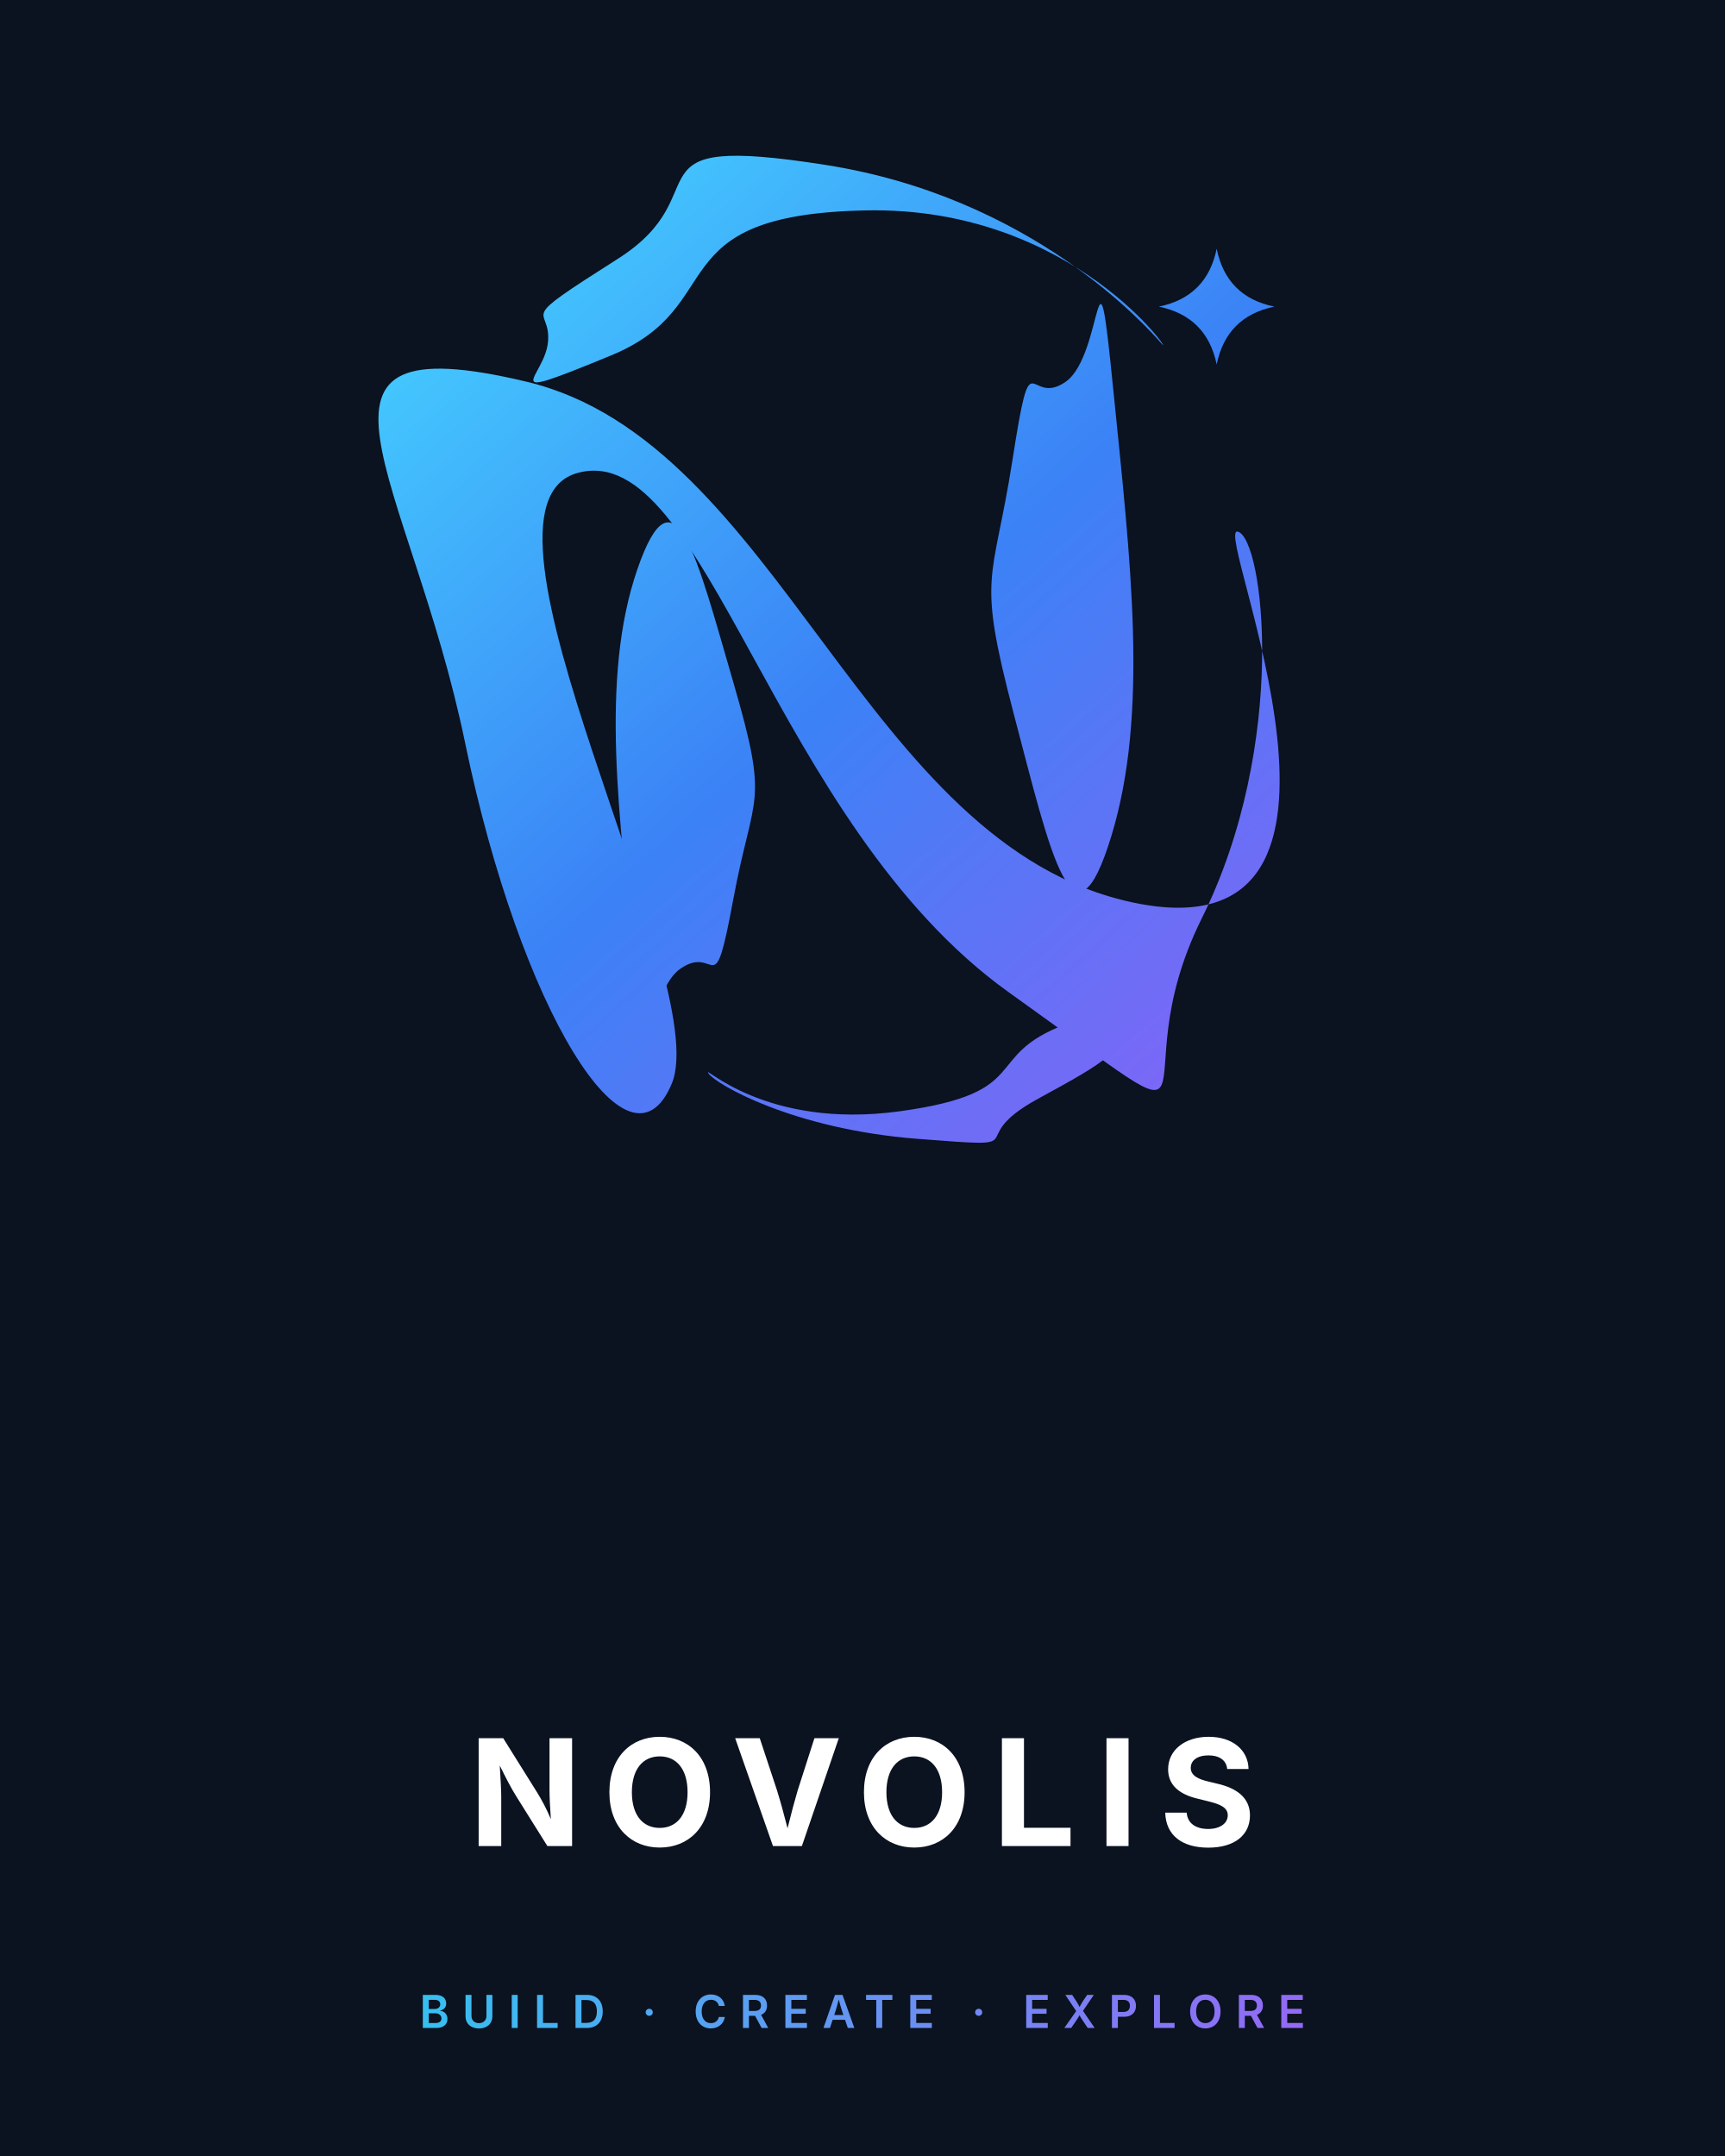
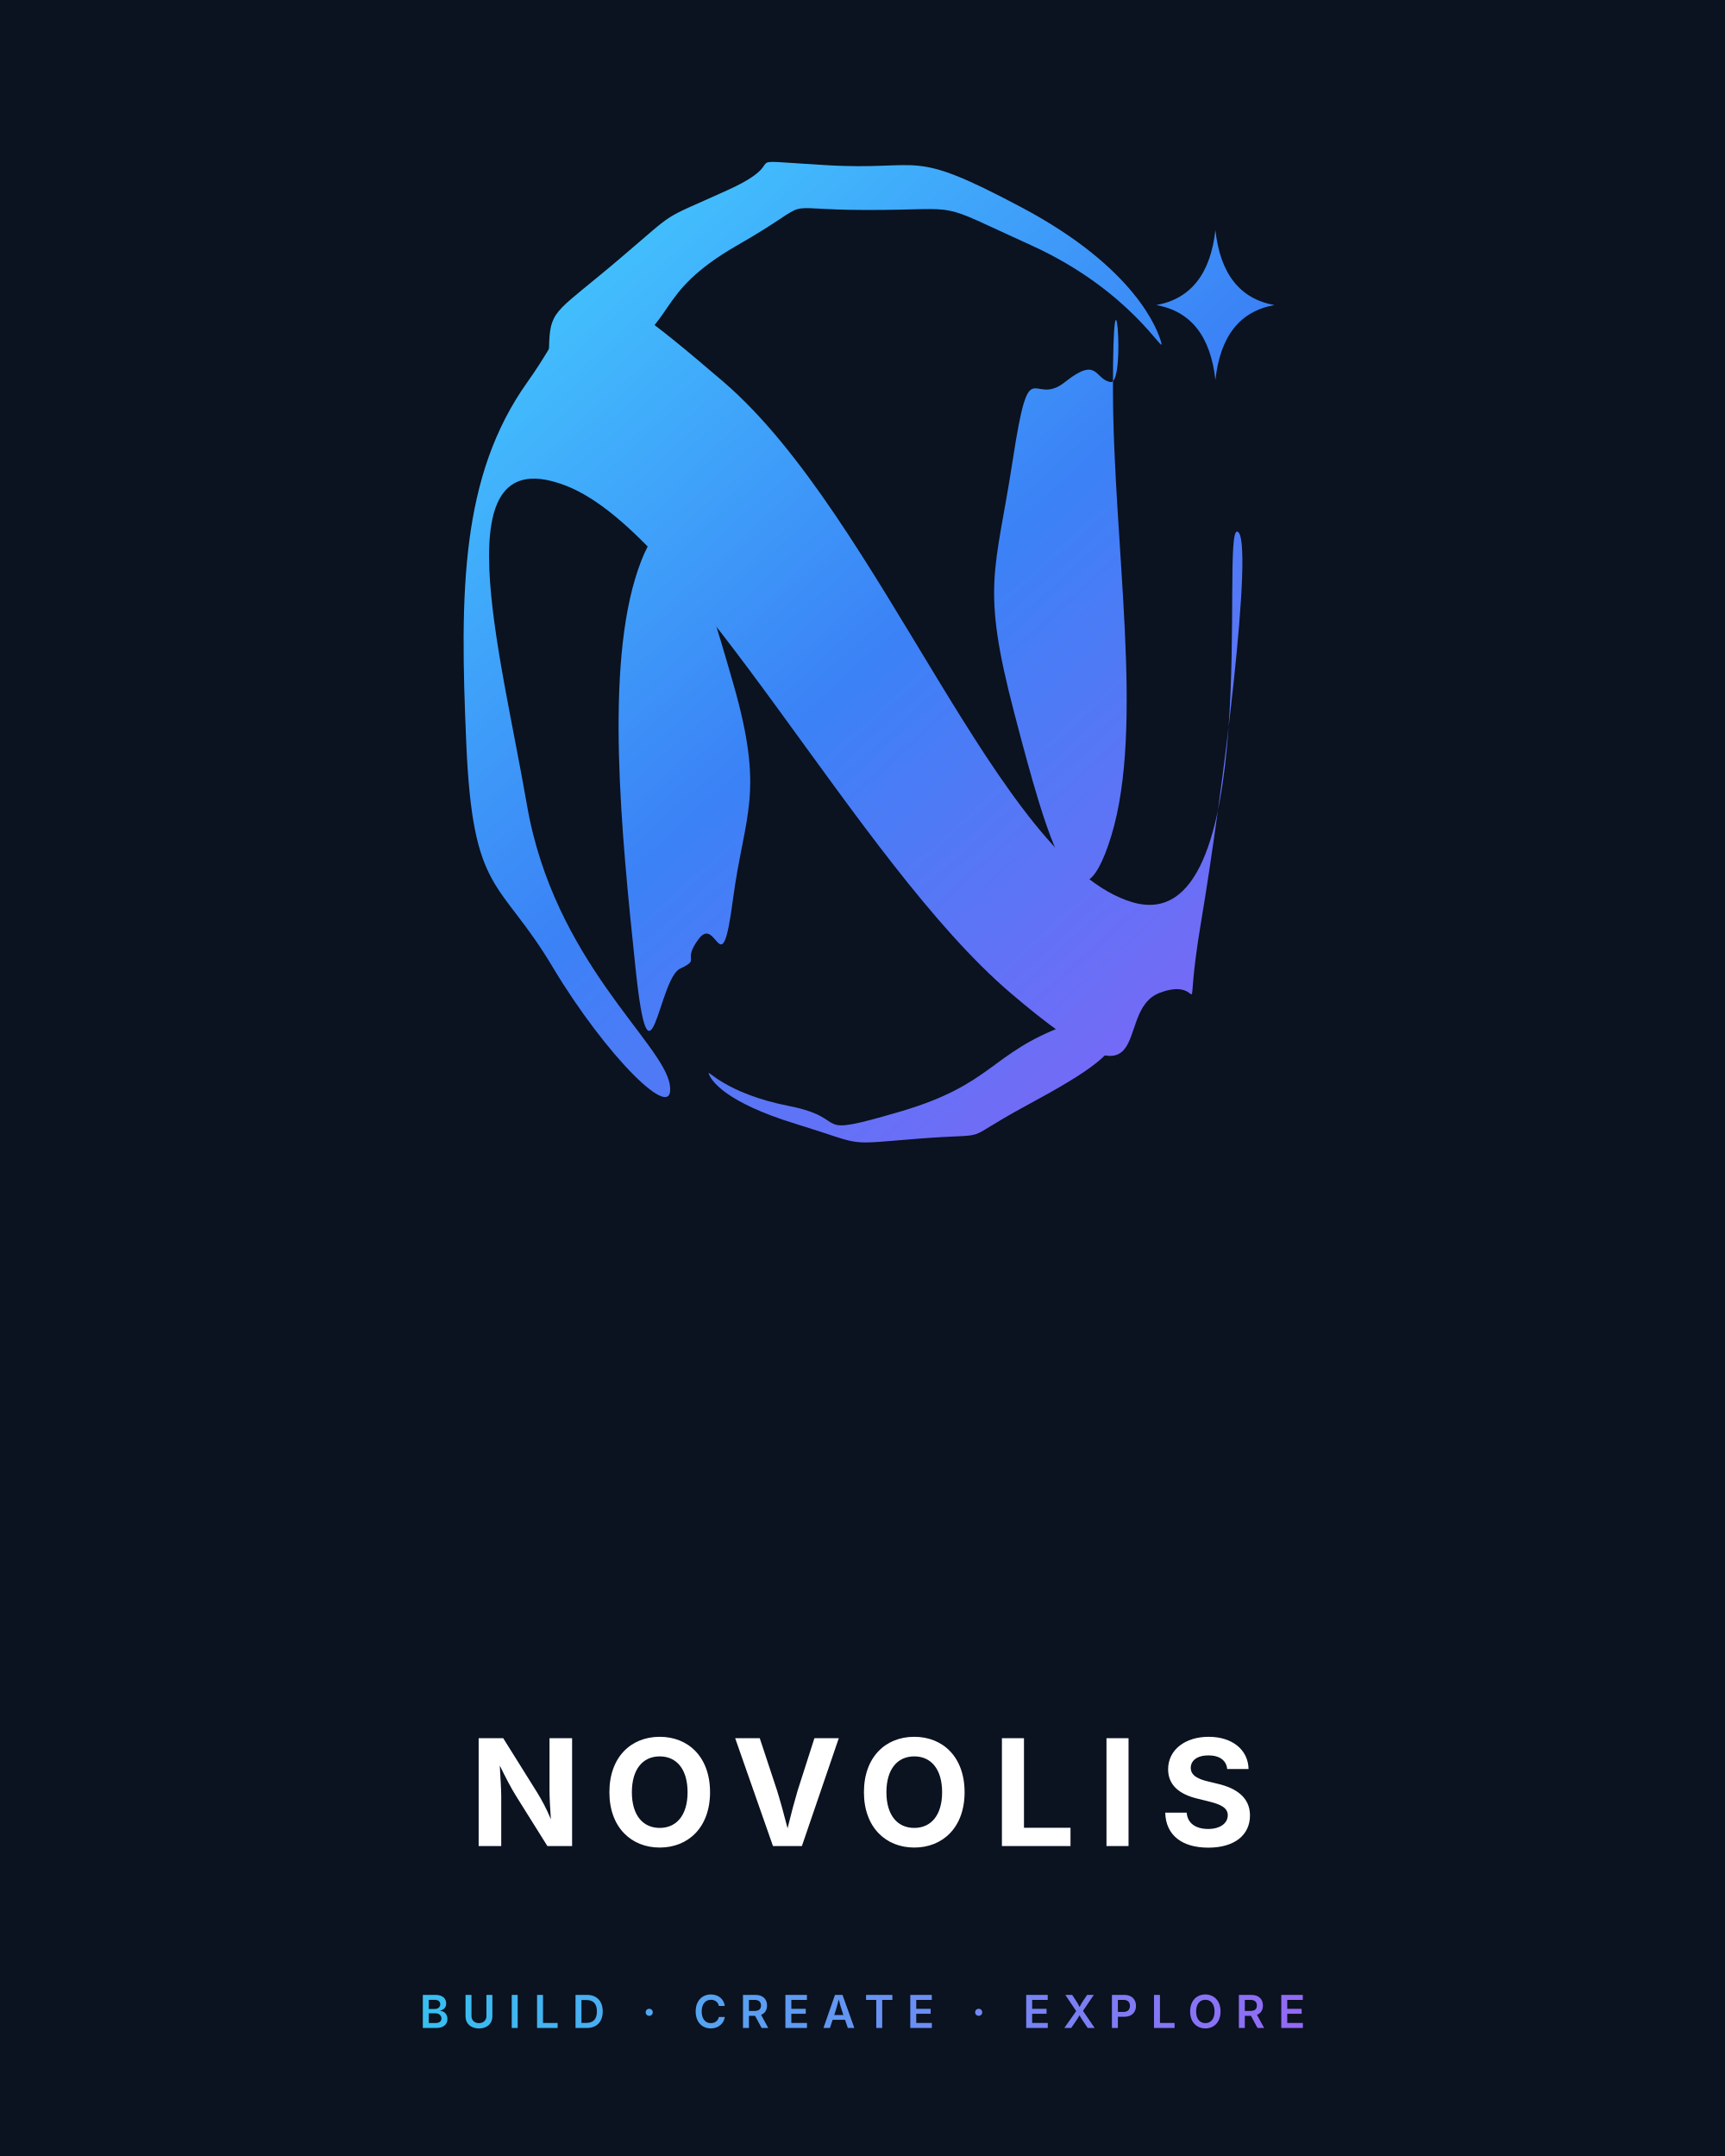
<svg xmlns="http://www.w3.org/2000/svg" viewBox="0 0 512 640" role="img" aria-label="Novolis">
  <defs>
    <linearGradient id="g" x1="14" y1="10" x2="86" y2="90" gradientUnits="userSpaceOnUse">
      <stop offset="0" stop-color="#45d4ff" />
      <stop offset="0.42" stop-color="#3b82f6" />
      <stop offset="1" stop-color="#a855f7" />
    </linearGradient>
    <linearGradient id="novolis-tagline" x1="64" y1="0" x2="448" y2="0" gradientUnits="userSpaceOnUse">
      <stop offset="0" stop-color="#22d3ee" />
      <stop offset="1" stop-color="#a855f7" />
    </linearGradient>
  </defs>
  <rect width="512" height="640" fill="#0b1220" />
  <g transform="translate(46 36) scale(4.2)">
-     <path fill="url(#g)" d="M32.23,16.55C23.71,20.06 27.60,18.12 27.78,15.53C27.97,12.93 25.27,14.45 32.71,9.72C40.16,4.99 32.76,0.79 47.36,3.08C61.97,5.36 70.07,14.50 71.14,15.72C72.22,16.95 64.98,5.98 50.20,6.30C35.41,6.61 40.74,13.05 32.23,16.55Z" />
-     <path fill="url(#g)" d="M53.91,71.92C45.06,71.24 39.59,68.03 39.11,67.29C38.63,66.54 43.04,71.29 52.64,69.97C62.23,68.65 58.33,66.10 64.36,63.82C70.39,61.54 69.25,61.96 68.51,63.96C67.76,65.97 67.95,66.07 62.40,69.09C56.85,72.12 62.76,72.61 53.91,71.92Z" />
-     <path fill="url(#g)" d="M67.58,50.54C64.91,59.26 63.35,52.01 60.69,41.89C58.04,31.78 59.20,32.85 60.60,23.93C61.99,15.00 61.65,20.30 64.36,18.41C67.06,16.52 66.50,6.74 67.72,18.95C68.95,31.15 70.25,41.82 67.58,50.54Z" />
-     <path fill="url(#g)" d="M37.11,59.91C34.47,61.77 35.09,70.59 33.94,59.86C32.79,49.14 31.45,39.37 34.08,31.69C36.72,24.01 38.29,30.80 40.87,39.65C43.45,48.50 42.30,47.28 40.87,54.98C39.44,62.68 39.74,58.06 37.11,59.91Z" />
-     <path fill="url(#g)" d="M36.52,68.02C33.50,75.27 25.82,62.80 21.92,43.95C18.03,25.09 8.33,14.12 26.27,18.41C44.21,22.69 50.05,51.20 69.14,55.22C88.23,59.25 74.68,28.58 76.51,29.00C78.35,29.43 80.12,43.97 73.97,56.35C67.83,68.72 77.11,73.54 60.35,61.57C43.60,49.60 38.94,22.40 29.88,24.85C20.83,27.30 39.55,60.76 36.52,68.02Z" />
-     <path fill="url(#g)" d="M75.03,9.01Q75.72,12.41 79.11,13.10Q75.72,13.80 75.03,17.19Q74.33,13.80 70.94,13.10Q74.33,12.41 75.03,9.01Z" />
+     <path fill="url(#g)" d="M32.52,16.53C28.00,18.84 27.76,17.88 27.86,15.58C27.96,13.27 28.52,13.39 32.81,9.74C37.10,6.10 35.51,7.12 40.48,4.86C45.44,2.60 40.36,2.69 47.41,3.10C54.47,3.52 53.17,1.80 61.23,6.08C69.29,10.35 70.89,14.76 71.12,15.67C71.35,16.59 68.96,11.96 61.91,8.76C54.87,5.57 57.45,6.27 50.39,6.27C43.33,6.27 47.24,5.28 41.16,8.76C35.09,12.25 37.04,14.21 32.52,16.53Z" />
+     <path fill="url(#g)" d="M54.05,71.90C48.54,72.33 50.38,72.43 45.31,70.87C40.24,69.32 39.30,67.77 39.14,67.33C38.97,66.90 40.23,68.70 44.82,69.60C49.41,70.51 46.00,71.94 52.64,70.00C59.28,68.05 58.95,65.91 64.36,63.89C69.76,61.87 69.49,62.12 68.53,64.06C67.57,66.00 66.45,66.94 61.52,69.60C56.60,72.27 59.56,71.47 54.05,71.90Z" />
+     <path fill="url(#g)" d="M67.58,50.51C65.20,58.27 63.08,50.84 60.72,41.80C58.35,32.76 59.40,31.87 60.62,23.93C61.84,15.98 61.96,20.30 64.31,18.43C66.66,16.56 66.38,18.24 67.53,18.43C68.68,18.62 67.68,8.09 67.70,18.99C67.72,29.90 69.95,42.76 67.58,50.51Z" />
+     <path fill="url(#g)" d="M37.11,59.89C35.58,60.60 34.97,69.44 33.96,59.86C32.95,50.28 31.79,38.59 34.13,31.71C36.47,24.84 38.56,31.72 40.84,39.65C43.13,47.58 41.66,48.87 40.84,55.03C40.03,61.19 39.72,56.11 38.45,57.76C37.18,59.42 38.64,59.17 37.11,59.89Z" />
+     <path fill="url(#g)" d="M36.38,68.09C36.85,71.06 31.84,66.03 28.10,59.77C24.36,53.50 22.46,54.74 22.00,43.99C21.53,33.25 21.59,25.08 26.32,18.43C31.05,11.79 29.06,8.87 40.19,18.43C51.31,27.99 59.65,52.45 69.09,55.20C78.53,57.95 75.23,28.68 76.49,29.00C77.75,29.33 75.38,47.97 73.95,56.45C72.52,64.92 74.51,60.26 71.00,61.60C67.49,62.94 71.35,70.92 60.45,61.60C49.54,52.28 37.93,29.20 29.05,25.76C20.17,22.31 24.39,37.33 26.29,48.34C28.20,59.35 35.91,65.12 36.38,68.09Z" />
+     <path fill="url(#g)" d="M74.94,7.69Q75.45,12.33 79.11,12.99Q75.45,13.64 74.94,18.28Q74.42,13.64 70.76,12.99Q74.42,12.33 74.94,7.69Z" />
  </g>
  <text x="256" y="548" text-anchor="middle" fill="#ffffff" font-family="Inter, Segoe UI, system-ui, sans-serif" font-size="44" font-weight="700" letter-spacing="0.14em">NOVOLIS</text>
  <text x="256" y="602" text-anchor="middle" fill="url(#novolis-tagline)" font-family="Inter, Segoe UI, system-ui, sans-serif" font-size="13.5" font-weight="600" letter-spacing="0.28em">BUILD · CREATE · EXPLORE</text>
</svg>
